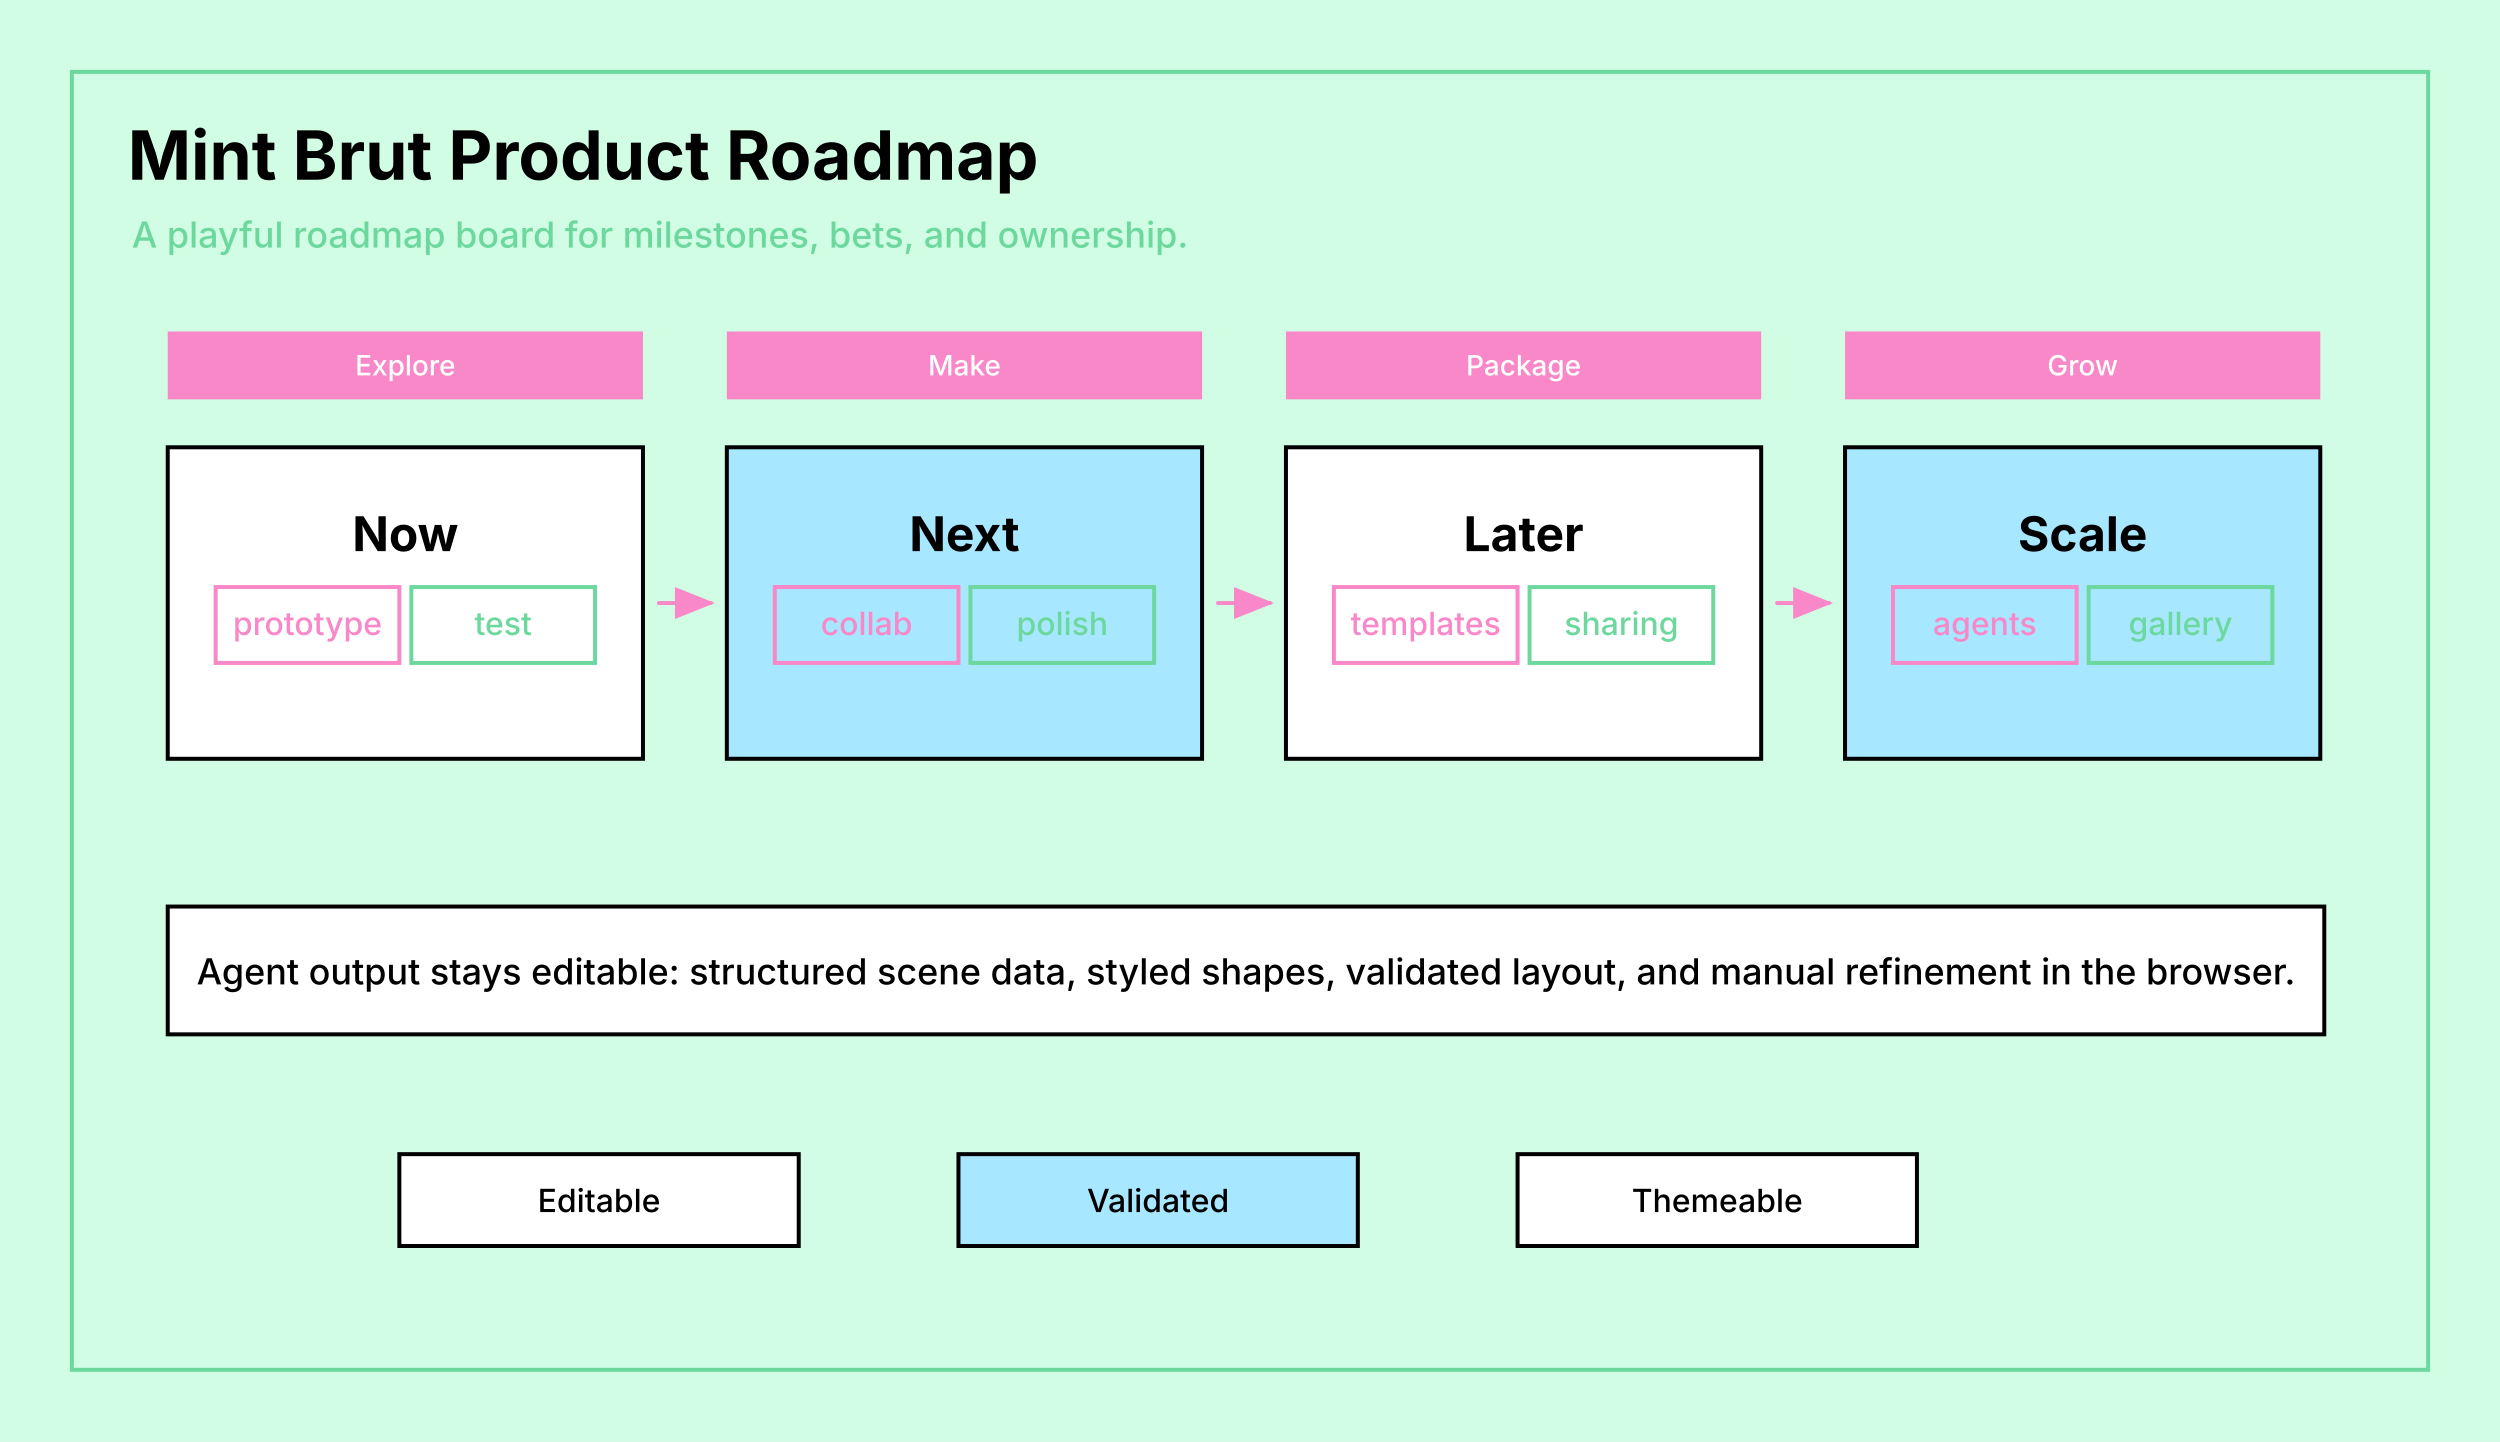
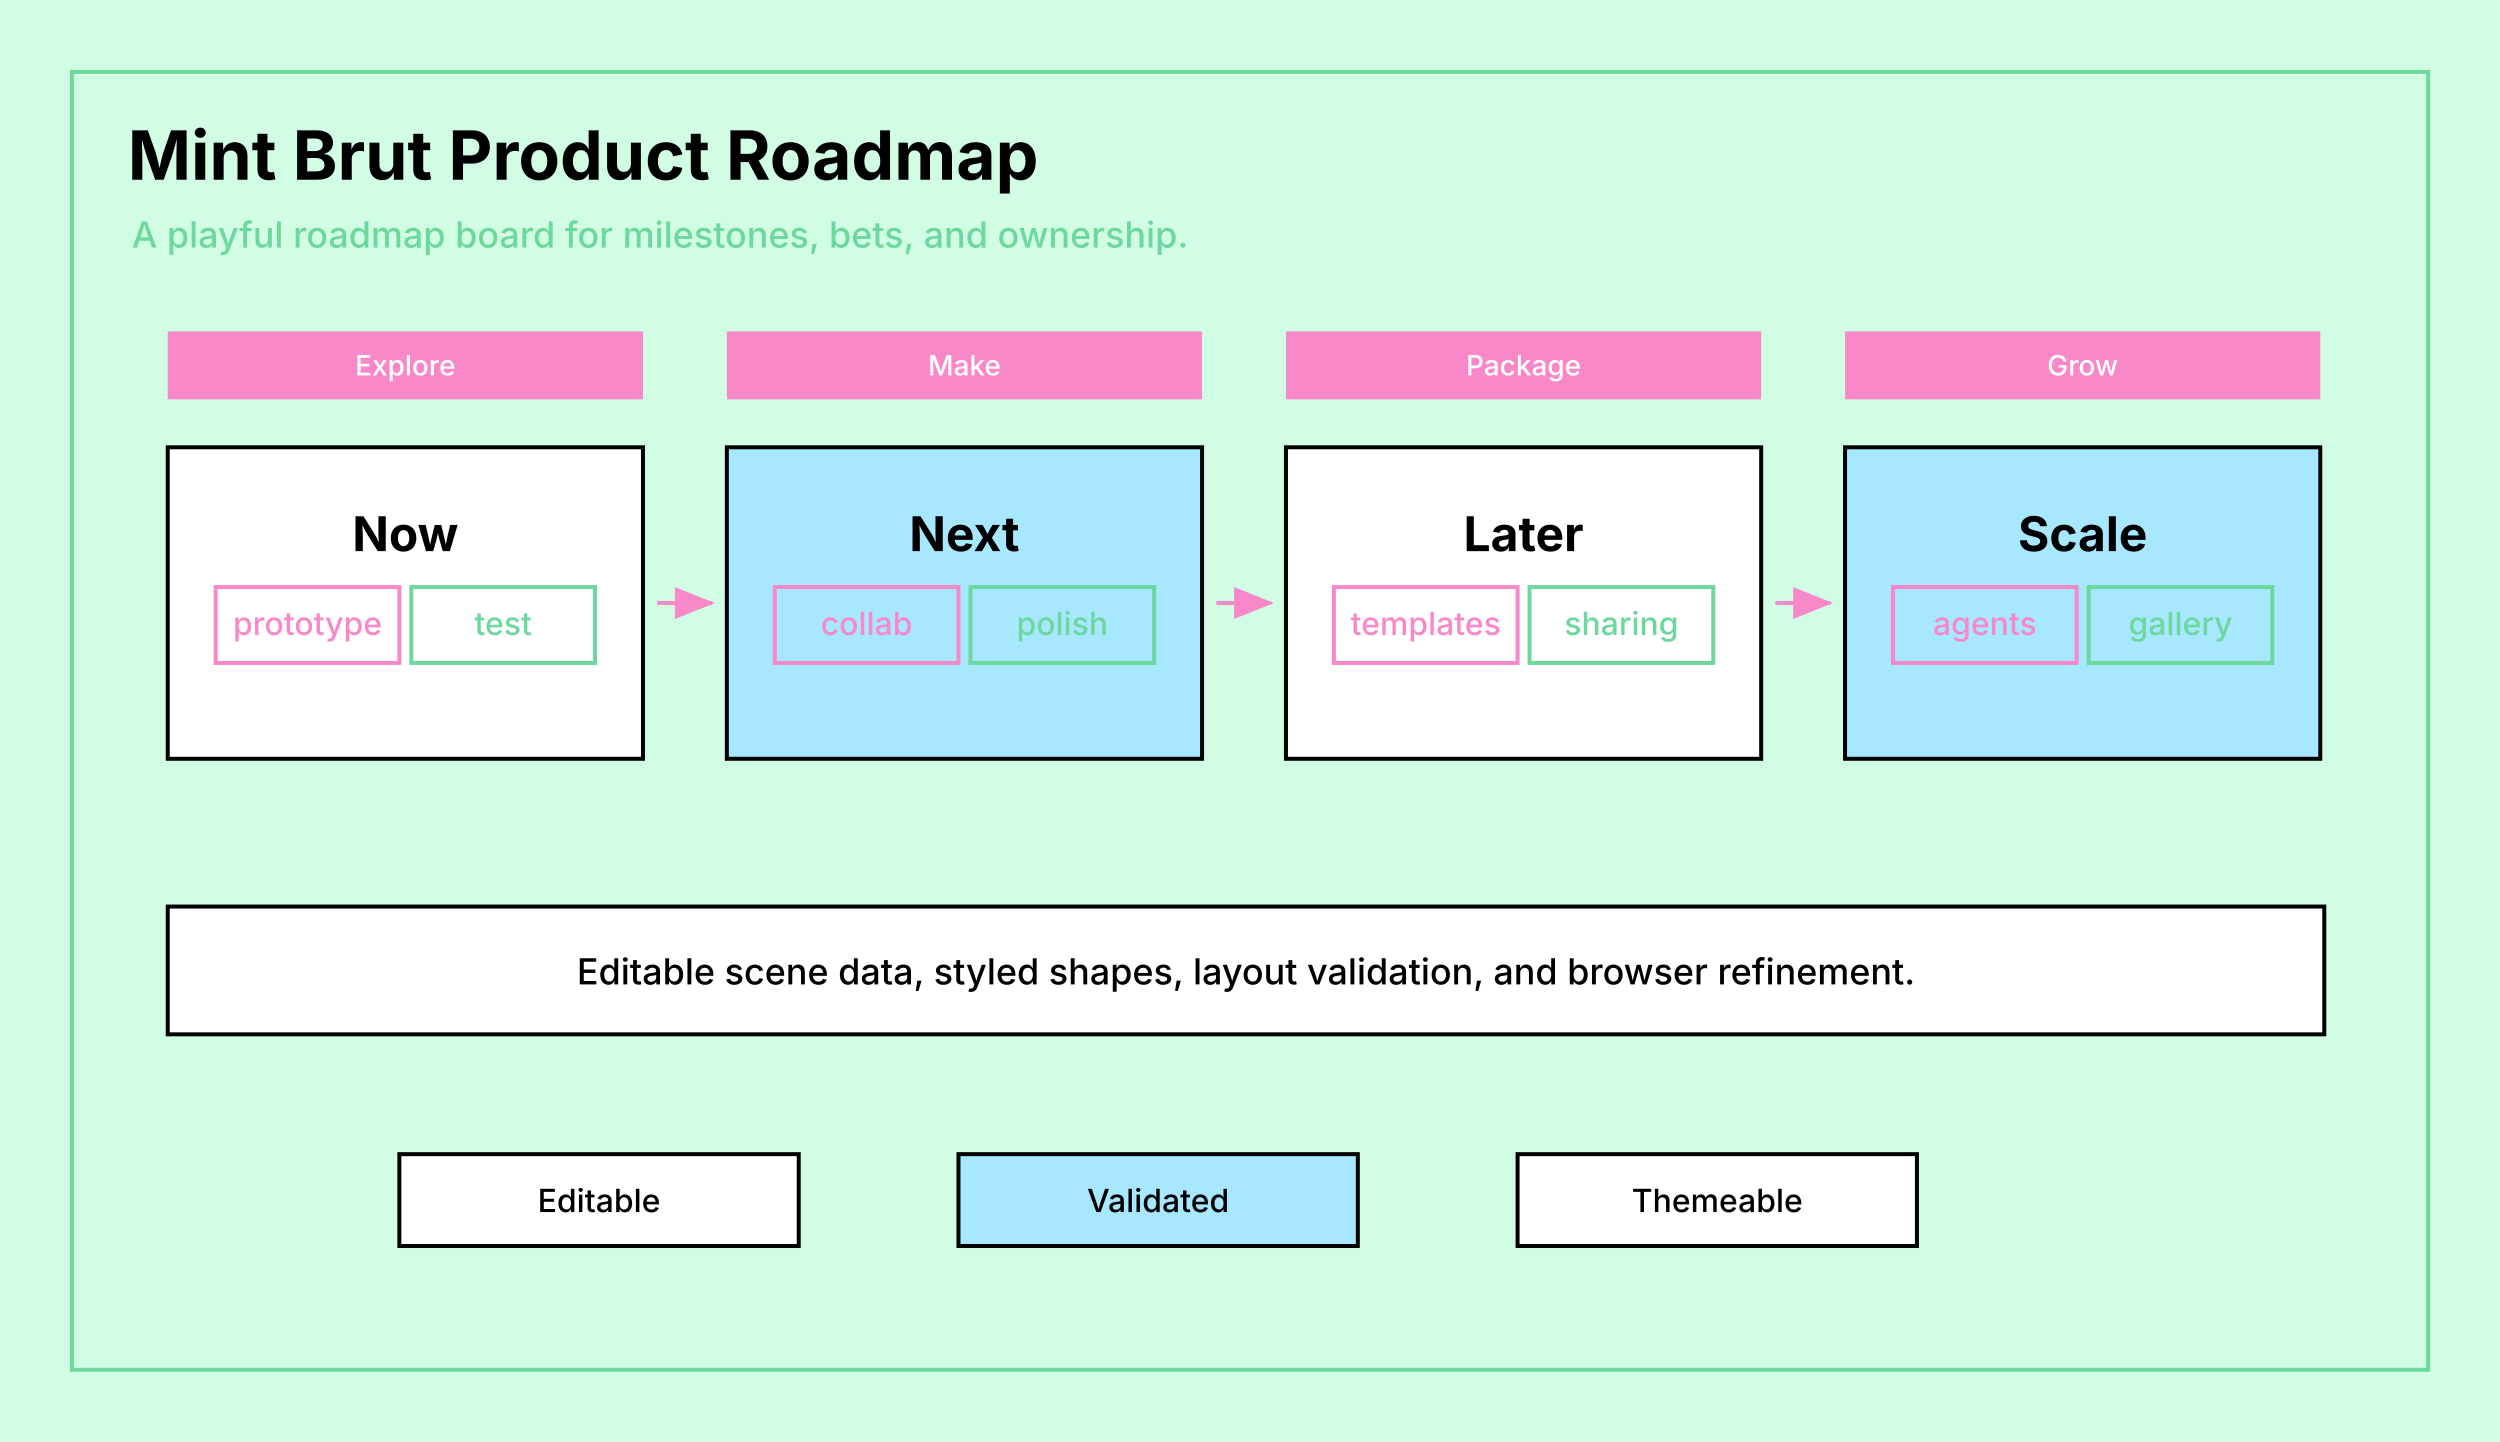
<svg xmlns="http://www.w3.org/2000/svg" viewBox="8 0 1252 722" role="img" aria-label="Mint Brut Product Roadmap preview">
  <defs>
    <marker id="arrowhead" markerWidth="10" markerHeight="8" refX="9" refY="4" orient="auto" markerUnits="strokeWidth">
      <path d="M0,0 L10,4 L0,8 Z" fill="context-stroke" />
    </marker>
  </defs>
  <rect x="8" y="0" width="1252" height="722" fill="#D0FDE4" />
  <text x="72" y="90" fill="#000000" font-family="Inter, Arial, sans-serif" font-size="34" font-weight="700" text-anchor="start">
    <tspan x="72" dy="0">Mint Brut Product Roadmap</tspan>
  </text>
  <text x="74" y="124" fill="#6DD89E" font-family="Inter, Arial, sans-serif" font-size="18" font-weight="500" text-anchor="start">
    <tspan x="74" dy="0">A playful roadmap board for milestones, bets, and ownership.</tspan>
  </text>
  <rect x="44" y="36" width="1180" height="650" rx="0" fill="none" stroke="#6DD89E" stroke-width="2" />
  <rect x="92" y="166" width="238" height="34" rx="0" fill="#F888C8" stroke="#F888C8" stroke-width="0" />
  <text x="211" y="188" fill="#FFFFFF" font-family="Inter, Arial, sans-serif" font-size="14" font-weight="500" text-anchor="middle">
    <tspan x="211" dy="0">Explore</tspan>
  </text>
  <rect x="92" y="224" width="238" height="156" rx="0" fill="#FFFFFF" stroke="#000000" stroke-width="2" />
  <text x="211" y="276" fill="#000000" font-family="Inter, Arial, sans-serif" font-size="24" font-weight="700" text-anchor="middle">
    <tspan x="211" dy="0">Now</tspan>
  </text>
  <text x="162" y="318" fill="#F888C8" font-family="Inter, Arial, sans-serif" font-size="16" font-weight="500" text-anchor="middle">
    <tspan x="162" dy="0">prototype</tspan>
  </text>
  <text x="260" y="318" fill="#6DD89E" font-family="Inter, Arial, sans-serif" font-size="16" font-weight="500" text-anchor="middle">
    <tspan x="260" dy="0">test</tspan>
  </text>
  <rect x="116" y="294" width="92" height="38" rx="0" fill="none" stroke="#F888C8" stroke-width="2" />
  <rect x="214" y="294" width="92" height="38" rx="0" fill="none" stroke="#6DD89E" stroke-width="2" />
  <path d="M 338 302 L 364 302" fill="none" stroke="#F888C8" stroke-width="2" stroke-linecap="round" stroke-linejoin="round" marker-end="url(#arrowhead)" />
  <rect x="372" y="166" width="238" height="34" rx="0" fill="#F888C8" stroke="#F888C8" stroke-width="0" />
  <text x="491" y="188" fill="#FFFFFF" font-family="Inter, Arial, sans-serif" font-size="14" font-weight="500" text-anchor="middle">
    <tspan x="491" dy="0">Make</tspan>
  </text>
  <rect x="372" y="224" width="238" height="156" rx="0" fill="#A7E7FF" stroke="#000000" stroke-width="2" />
  <text x="491" y="276" fill="#000000" font-family="Inter, Arial, sans-serif" font-size="24" font-weight="700" text-anchor="middle">
    <tspan x="491" dy="0">Next</tspan>
  </text>
  <text x="442" y="318" fill="#F888C8" font-family="Inter, Arial, sans-serif" font-size="16" font-weight="500" text-anchor="middle">
    <tspan x="442" dy="0">collab</tspan>
  </text>
  <text x="540" y="318" fill="#6DD89E" font-family="Inter, Arial, sans-serif" font-size="16" font-weight="500" text-anchor="middle">
    <tspan x="540" dy="0">polish</tspan>
  </text>
  <rect x="396" y="294" width="92" height="38" rx="0" fill="none" stroke="#F888C8" stroke-width="2" />
  <rect x="494" y="294" width="92" height="38" rx="0" fill="none" stroke="#6DD89E" stroke-width="2" />
  <path d="M 618 302 L 644 302" fill="none" stroke="#F888C8" stroke-width="2" stroke-linecap="round" stroke-linejoin="round" marker-end="url(#arrowhead)" />
  <rect x="652" y="166" width="238" height="34" rx="0" fill="#F888C8" stroke="#F888C8" stroke-width="0" />
  <text x="771" y="188" fill="#FFFFFF" font-family="Inter, Arial, sans-serif" font-size="14" font-weight="500" text-anchor="middle">
    <tspan x="771" dy="0">Package</tspan>
  </text>
  <rect x="652" y="224" width="238" height="156" rx="0" fill="#FFFFFF" stroke="#000000" stroke-width="2" />
  <text x="771" y="276" fill="#000000" font-family="Inter, Arial, sans-serif" font-size="24" font-weight="700" text-anchor="middle">
    <tspan x="771" dy="0">Later</tspan>
  </text>
  <text x="722" y="318" fill="#F888C8" font-family="Inter, Arial, sans-serif" font-size="16" font-weight="500" text-anchor="middle">
    <tspan x="722" dy="0">templates</tspan>
  </text>
  <text x="820" y="318" fill="#6DD89E" font-family="Inter, Arial, sans-serif" font-size="16" font-weight="500" text-anchor="middle">
    <tspan x="820" dy="0">sharing</tspan>
  </text>
  <rect x="676" y="294" width="92" height="38" rx="0" fill="none" stroke="#F888C8" stroke-width="2" />
  <rect x="774" y="294" width="92" height="38" rx="0" fill="none" stroke="#6DD89E" stroke-width="2" />
  <path d="M 898 302 L 924 302" fill="none" stroke="#F888C8" stroke-width="2" stroke-linecap="round" stroke-linejoin="round" marker-end="url(#arrowhead)" />
  <rect x="932" y="166" width="238" height="34" rx="0" fill="#F888C8" stroke="#F888C8" stroke-width="0" />
  <text x="1051" y="188" fill="#FFFFFF" font-family="Inter, Arial, sans-serif" font-size="14" font-weight="500" text-anchor="middle">
    <tspan x="1051" dy="0">Grow</tspan>
  </text>
  <rect x="932" y="224" width="238" height="156" rx="0" fill="#A7E7FF" stroke="#000000" stroke-width="2" />
  <text x="1051" y="276" fill="#000000" font-family="Inter, Arial, sans-serif" font-size="24" font-weight="700" text-anchor="middle">
    <tspan x="1051" dy="0">Scale</tspan>
  </text>
  <text x="1002" y="318" fill="#F888C8" font-family="Inter, Arial, sans-serif" font-size="16" font-weight="500" text-anchor="middle">
    <tspan x="1002" dy="0">agents</tspan>
  </text>
  <text x="1100" y="318" fill="#6DD89E" font-family="Inter, Arial, sans-serif" font-size="16" font-weight="500" text-anchor="middle">
    <tspan x="1100" dy="0">gallery</tspan>
  </text>
  <rect x="956" y="294" width="92" height="38" rx="0" fill="none" stroke="#F888C8" stroke-width="2" />
  <rect x="1054" y="294" width="92" height="38" rx="0" fill="none" stroke="#6DD89E" stroke-width="2" />
  <rect x="92" y="454" width="1080" height="64" rx="0" fill="#FFFFFF" stroke="#000000" stroke-width="2" />
  <text x="632" y="493" fill="#000000" font-family="Inter, Arial, sans-serif" font-size="18" font-weight="500" text-anchor="middle">
-     <tspan x="632" dy="0">Agent output stays editable: structured scene data, styled shapes, validated layout, and manual refinement in the browser.</tspan>
+     <tspan x="632" dy="0">Editable scene data, styled shapes, layout validation, and browser refinement.</tspan>
  </text>
  <rect x="208" y="578" width="200" height="46" rx="0" fill="#FFFFFF" stroke="#000000" stroke-width="2" />
  <text x="308" y="607" fill="#000000" font-family="Inter, Arial, sans-serif" font-size="16" font-weight="500" text-anchor="middle">
    <tspan x="308" dy="0">Editable</tspan>
  </text>
  <rect x="488" y="578" width="200" height="46" rx="0" fill="#A7E7FF" stroke="#000000" stroke-width="2" />
  <text x="588" y="607" fill="#000000" font-family="Inter, Arial, sans-serif" font-size="16" font-weight="500" text-anchor="middle">
    <tspan x="588" dy="0">Validated</tspan>
  </text>
  <rect x="768" y="578" width="200" height="46" rx="0" fill="#FFFFFF" stroke="#000000" stroke-width="2" />
  <text x="868" y="607" fill="#000000" font-family="Inter, Arial, sans-serif" font-size="16" font-weight="500" text-anchor="middle">
    <tspan x="868" dy="0">Themeable</tspan>
  </text>
</svg>
